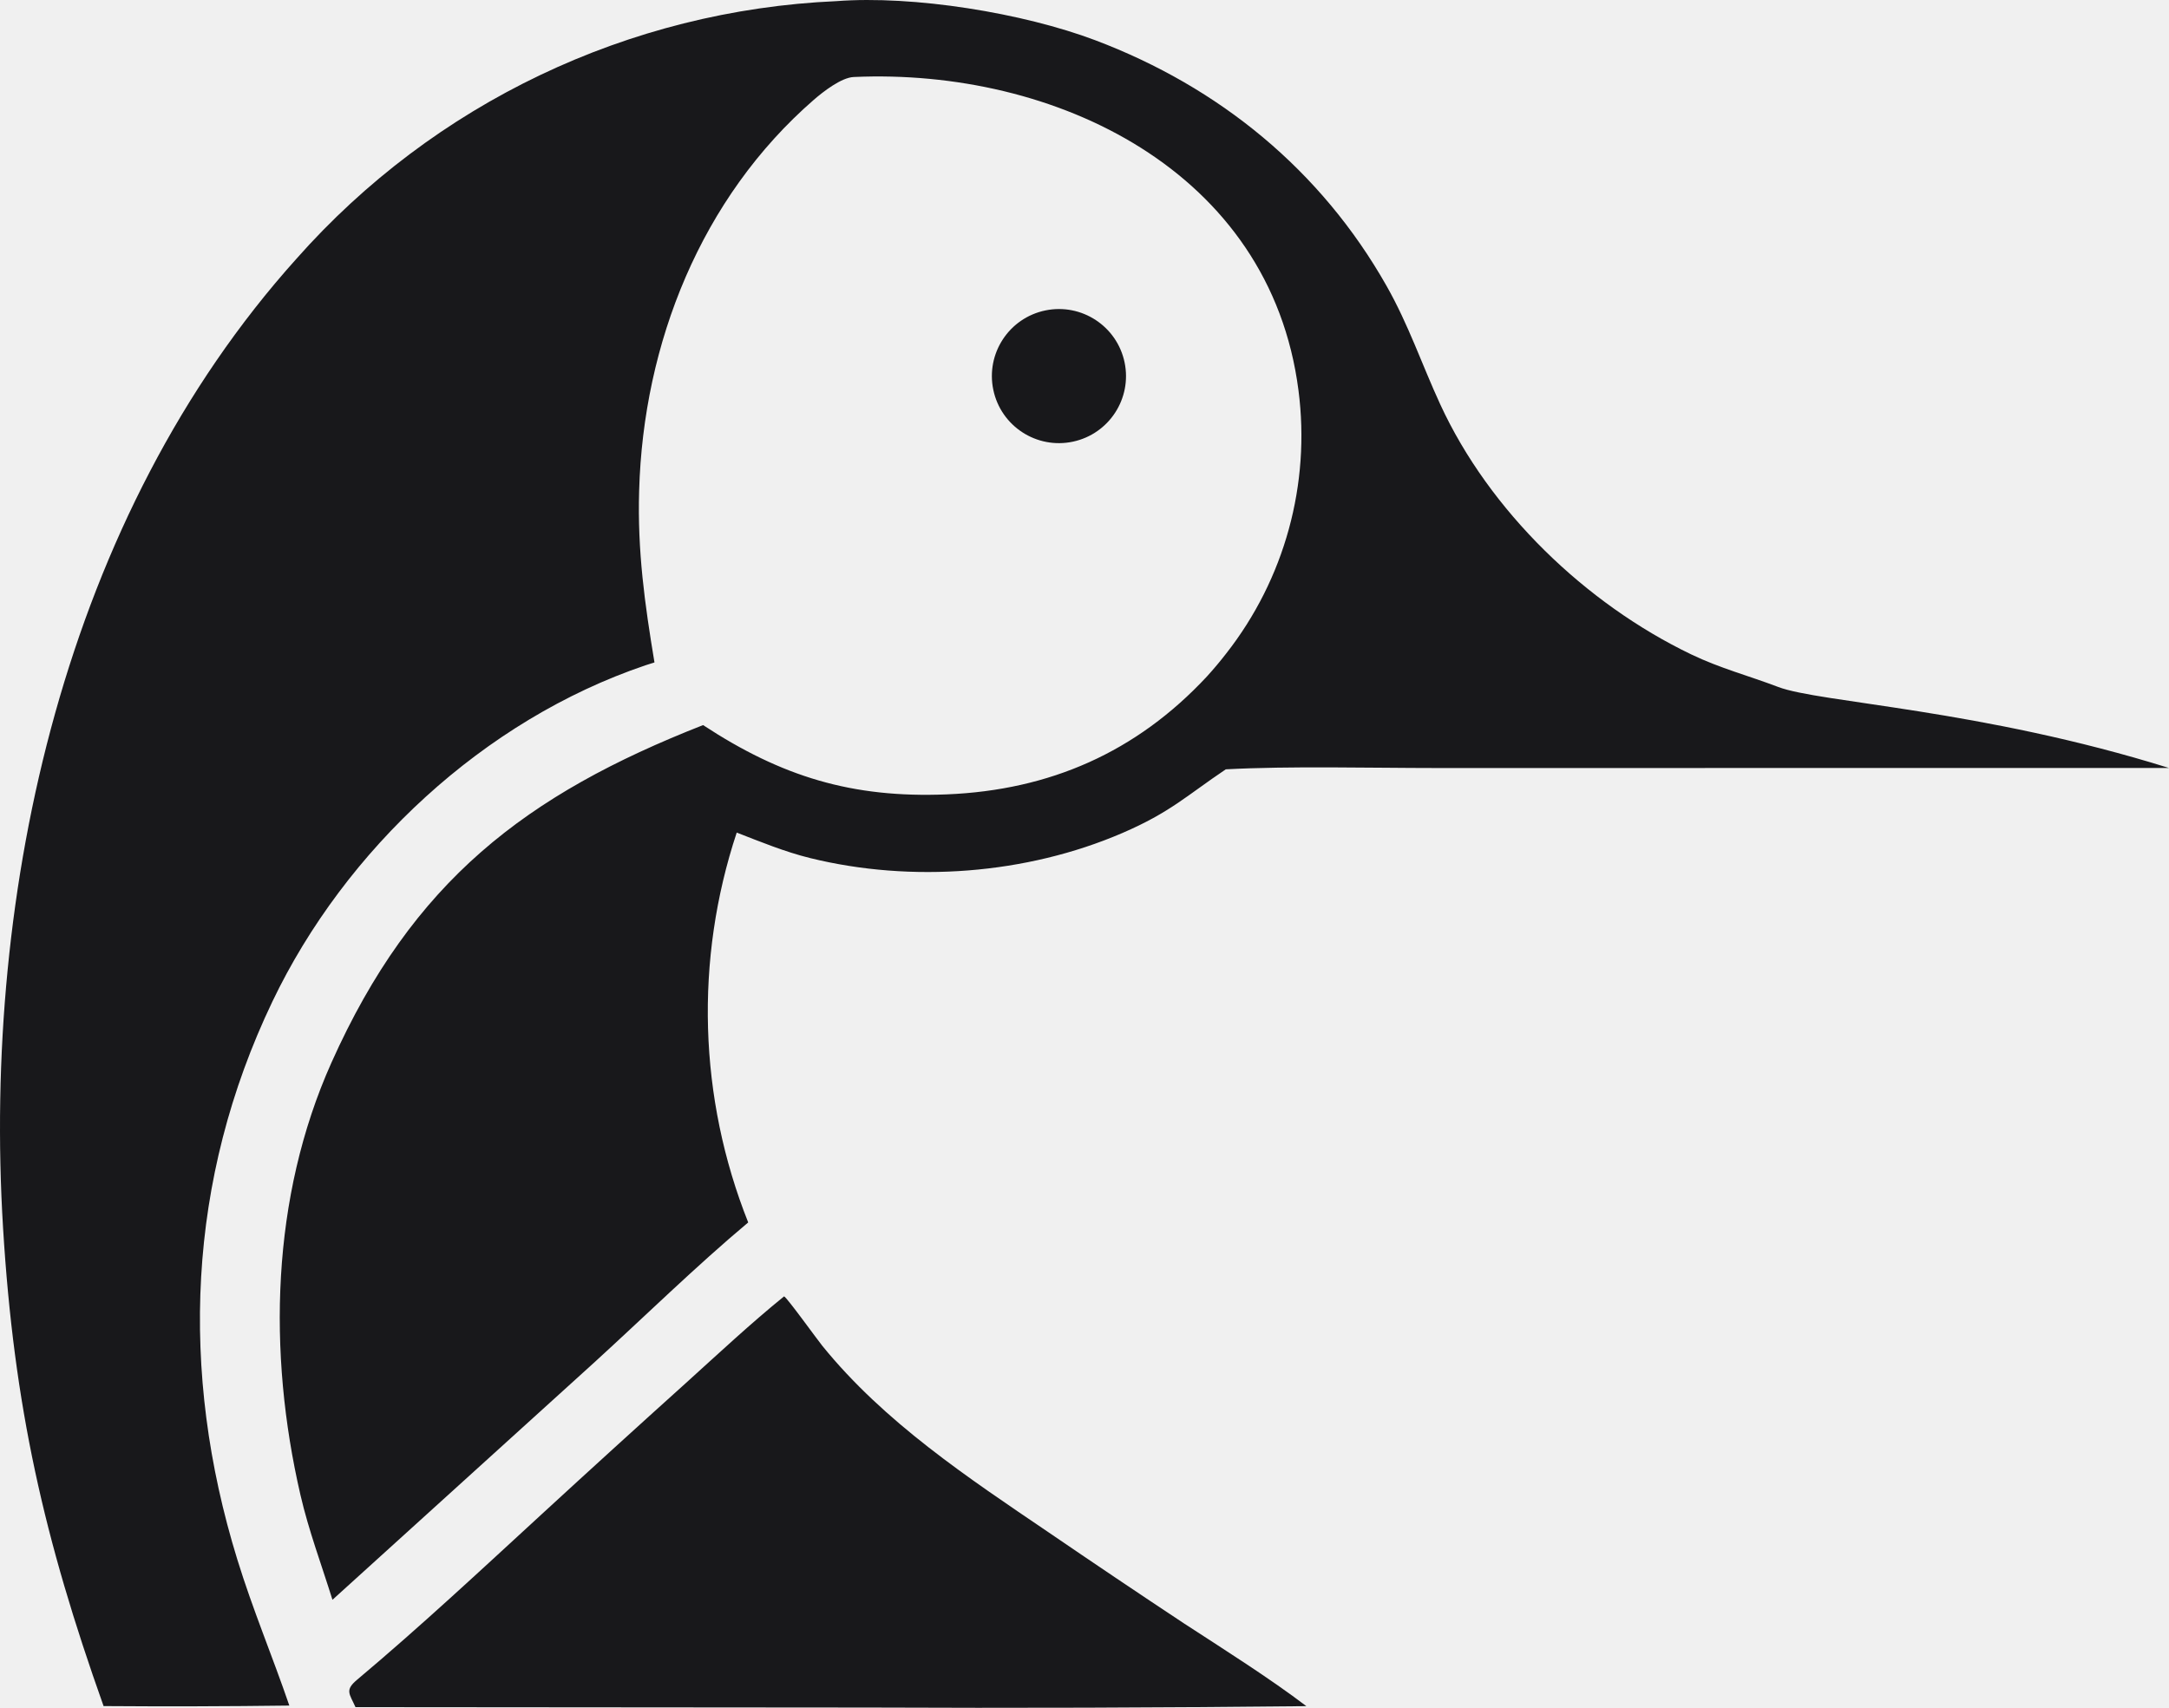
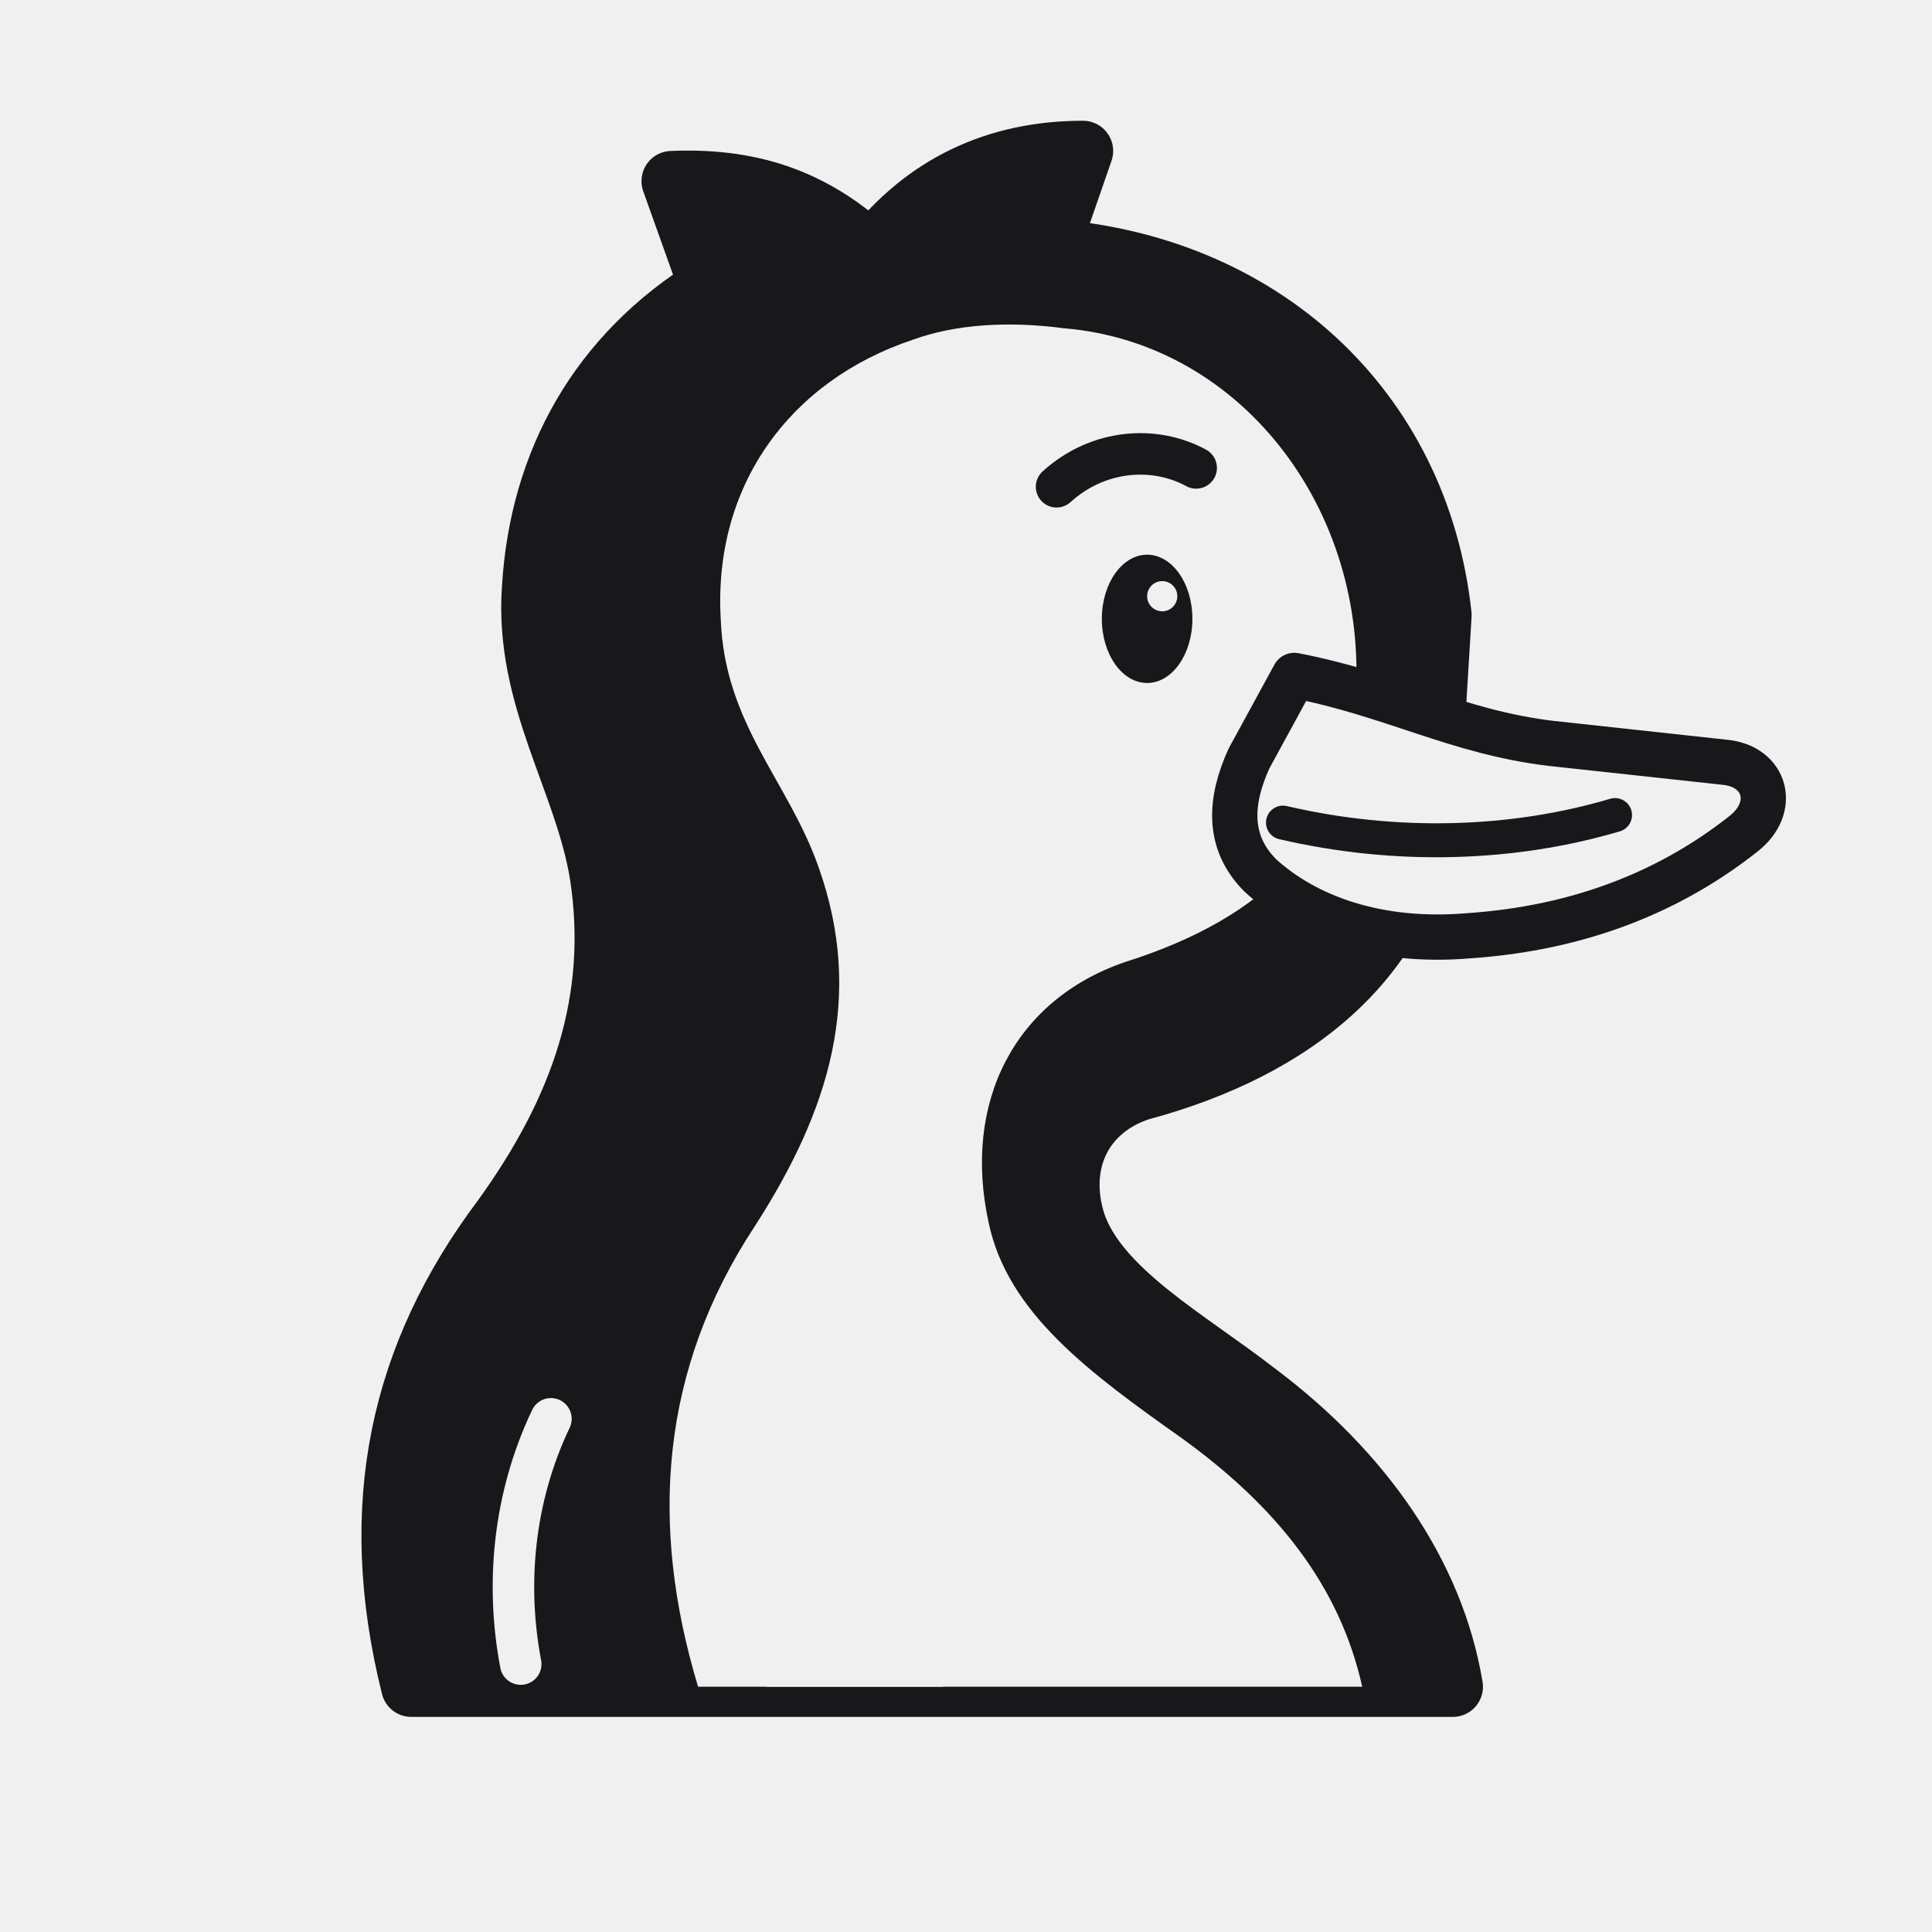
- <svg xmlns="http://www.w3.org/2000/svg" width="553.68" height="436.03" viewBox="-27.68 -27.68 553.676 436.029">
-   <g transform="translate(-27.68,-27.68)">
-     <path fill="#18181b" d="m 213.493,0.292 c 19.717,-1.514 47.665,3.019 66.086,9.979 31.657,11.96 57.634,33.168 74.379,62.748 5.622,9.932 8.955,19.929 13.67,30.175 12.547,27.271 37.124,50.934 64.083,63.88 7.468,3.585 14.61,5.423 22.22,8.321 10.537,4.011 51.745,5.681 99.745,20.681 l -187.024,0.012 c -16.789,-0.001 -37.309,-0.548 -53.748,0.332 -10.029,6.747 -14.206,11.005 -26.42,16.268 -24.516,10.564 -53.828,12.761 -79.694,6.388 -6.418,-1.581 -12.61,-4.13 -18.728,-6.506 -10.77,32.489 -9.732,67.736 2.93,99.535 -13.278,11.125 -26.474,24.057 -39.428,35.872 l -66.699,60.473 c -2.784,-8.933 -6.067,-17.663 -8.172,-26.773 -8.398,-36.331 -7.489,-75.961 7.909,-110.364 20.743,-46.344 49.573,-68.411 94.872,-86.186 20.022,13.141 38.008,18.677 62.184,17.691 26.336,-1.074 48.432,-10.773 66.42,-30.094 1.723,-1.892 3.369,-3.853 4.934,-5.877 14.909,-19.015 21.555,-43.221 18.447,-67.182 -7.219,-56.112 -62.152,-82.317 -113.54,-80.004 -3.174,0.143 -7.822,3.768 -10.197,5.834 -28.758,25.017 -43.525,62.177 -44.571,99.82 -0.455,15.309 1.423,28.831 3.915,43.81 -0.781,0.233 -1.557,0.481 -2.328,0.744 -41.217,13.958 -76.641,47.026 -95.205,85.841 -21.772,45.523 -23.741,94.516 -8.97,142.404 4.016,13.022 8.961,24.675 13.292,37.343 -15.805,0.205 -31.611,0.248 -47.416,0.131 -15.205,-42.754 -22.881,-76.479 -25.662,-122.132 -5.257,-86.289 15.763,-181.546 74.855,-247.346 C 110.759,26.382 160.516,2.628 213.493,0.292 Z" />
-     <path fill="#18181b" d="m 200.159,330.979 c 0.835,0.44 8.396,10.954 9.754,12.631 15.8,19.503 37.184,33.666 57.674,47.564 11.479,7.844 23.013,15.603 34.604,23.279 9.686,6.306 22.149,14.174 31.279,21.151 -37.305,0.4 -74.612,0.518 -111.919,0.354 l -130.81,-0.105 c -1.527,-3.426 -2.786,-4.306 0.408,-6.988 16.09,-13.511 31.561,-27.962 47.046,-42.188 12.229,-11.248 24.517,-22.43 36.864,-33.547 7.856,-7.105 16.917,-15.557 25.1,-22.151 z" />
-     <path fill="#18181b" d="m 266.887,79.251 c 9.229,-1.886 18.248,4.04 20.18,13.26 1.933,9.219 -3.948,18.268 -13.158,20.246 -9.275,1.993 -18.403,-3.938 -20.349,-13.224 -1.946,-9.286 4.032,-18.383 13.327,-20.282 z" />
-   </g>
+ <svg xmlns="http://www.w3.org/2000/svg" viewBox="0 0 512 512" fill="none">
+   <defs>
+     <mask id="mascot-black" maskUnits="userSpaceOnUse" x="0" y="0" width="512" height="512">
+       <path d="M109 447c-12-48-3-88 24-124 21-29 31-58 26-91-4-25-20-47-18-76 2-34 18-62 47-80l-10-28c23-1 39 6 53 19 14-18 33-27 56-27l-9 26c56 4 98 42 104 97l-3 49c-5 42-36 66-77 77-15 5-22 19-17 35 6 18 30 31 48 45 28 21 47 48 52 78Z" fill="#FFFFFF" stroke="#FFFFFF" stroke-width="16" stroke-linejoin="round" />
+       <path d="M242 90c-33 11-53 39-51 74 1 28 18 43 26 66 12 34 3 64-17 95-25 38-28 79-15 122h176c-6-27-23-48-48-66-24-17-46-33-51-57-7-32 7-59 36-69 38-12 58-33 61-67 5-51-29-97-77-101-15-2-29-1-40 3Z" fill="#000000" />
+       <path d="M203 447c-10-40-2-77 19-108-8 47 4 83 28 108Z" fill="#000000" />
+       <path d="M343 179c26 5 43 15 68 18l46 5c11 1 14 12 5 19-19 15-43 25-73 27-24 2-43-5-55-16-9-9-8-20-3-31Z" fill="#000000" stroke="#FFFFFF" stroke-width="12" stroke-linejoin="round" />
+       <path d="M340 218c30 7 61 6 88-2" stroke="#FFFFFF" stroke-width="9" stroke-linecap="round" />
+       <path d="M280 129c11-10 26-11 37-5" stroke="#FFFFFF" stroke-width="11" stroke-linecap="round" />
+       <ellipse cx="304" cy="164" rx="12" ry="17" fill="#FFFFFF" />
+       <circle cx="308" cy="158" r="4" fill="#000000" />
+       <path d="M146 376c-10 21-12 44-8 65" stroke="#000000" stroke-width="11" stroke-linecap="round" />
+     </mask>
+   </defs>
+   <path d="M0 0h512v512H0Z" fill="#18181B" mask="url(#mascot-black)" />
</svg>
